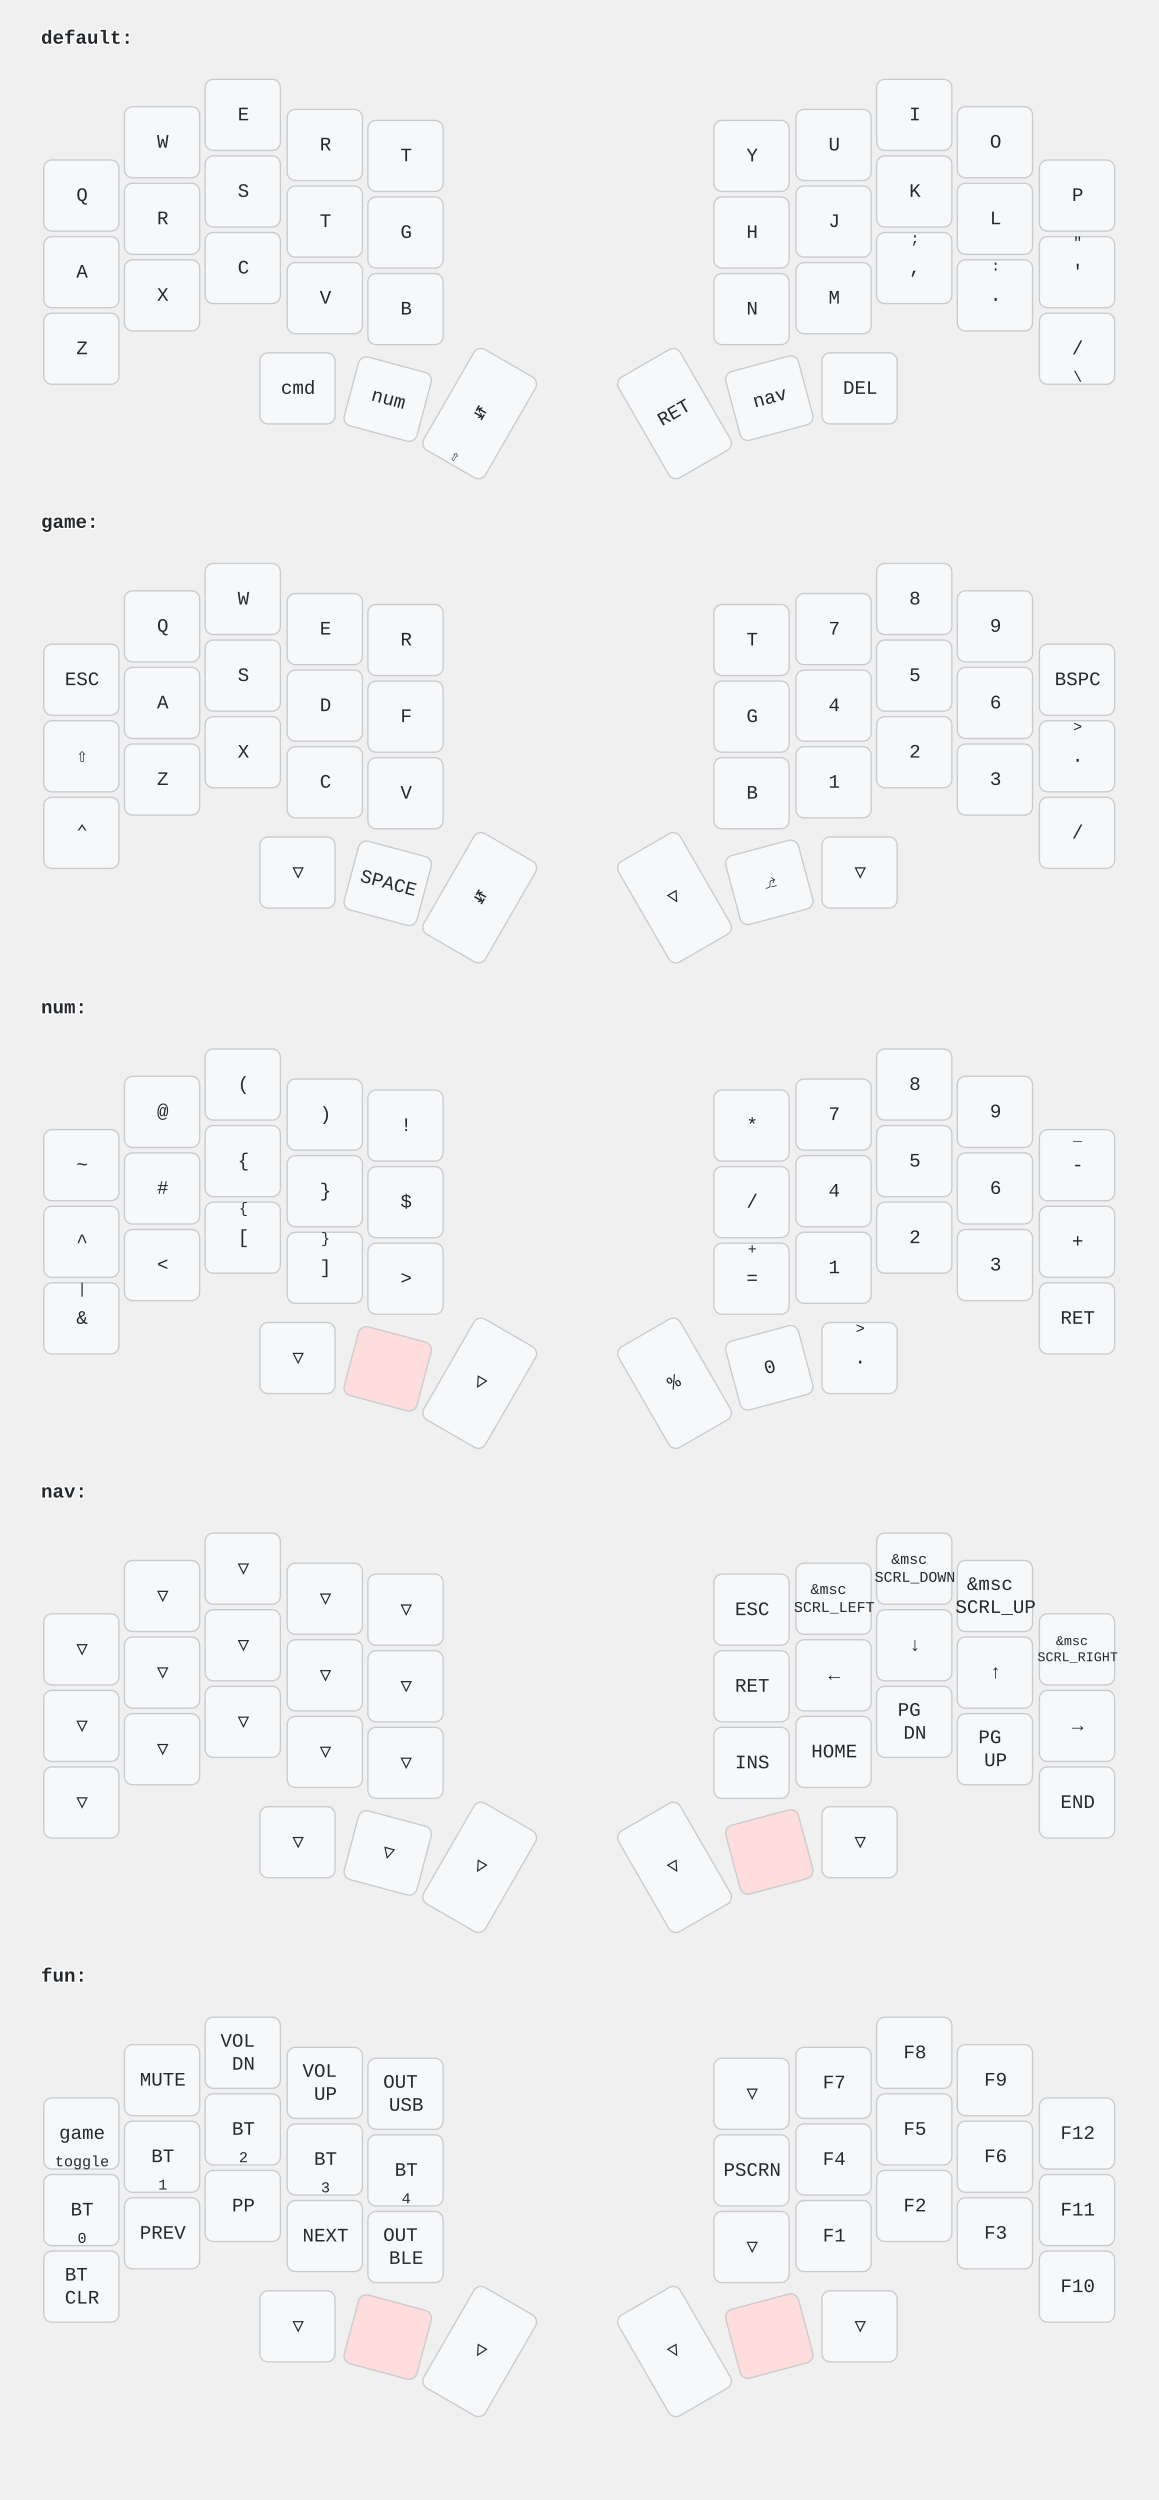
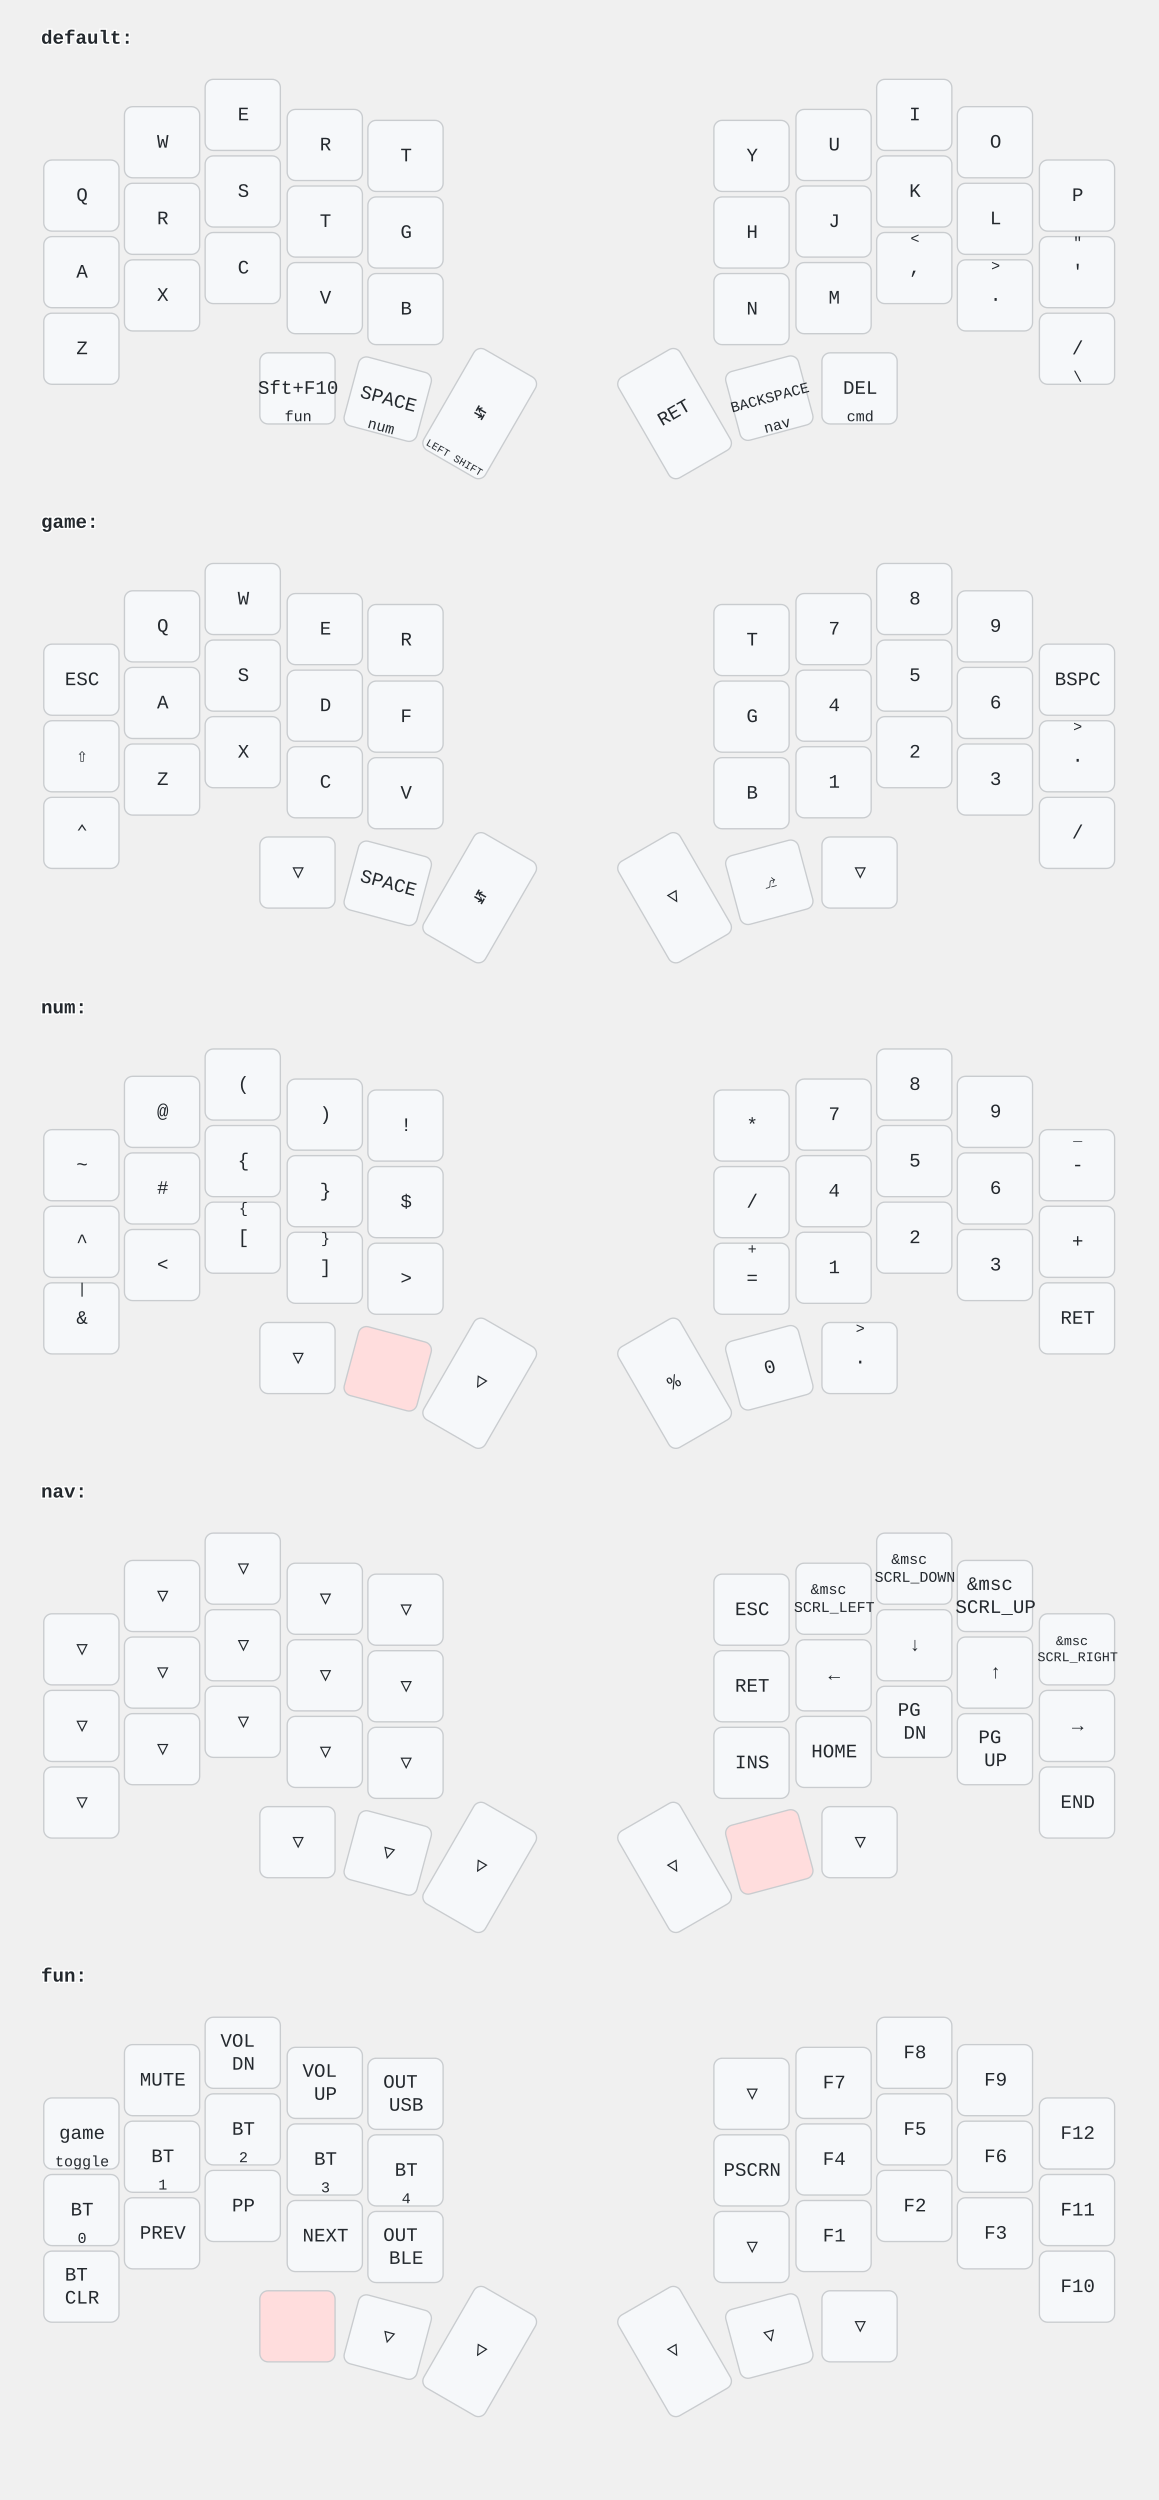
<svg xmlns="http://www.w3.org/2000/svg" width="847" height="1828" viewBox="0 0 847 1828" class="keymap">
  <style>/* font and background color specifications */
svg {
    font-family: SFMono-Regular,Consolas,Liberation Mono,Menlo,monospace;
    font-size: 14px;
    font-kerning: normal;
    text-rendering: optimizeLegibility;
    fill: #24292e;
}

/* default key styling */
rect {
    fill: #f6f8fa;
    stroke: #c9cccf;
    stroke-width: 1;
}

/* color accent for combo boxes */
rect.combo {
    fill: #cdf;
}

/* color accent for held keys */
rect.held, rect.combo.held {
    fill: #fdd;
}

/* color accent for ghost (optional) keys */
rect.ghost, rect.combo.ghost {
    fill: #ddd;
}

text {
    text-anchor: middle;
    dominant-baseline: middle;
}

/* styling for layer labels */
text.label {
    font-weight: bold;
    text-anchor: start;
    stroke: white;
    stroke-width: 2;
    paint-order: stroke;
}

/* styling for combo tap, and key hold/shifted label text */
text.combo, text.hold, text.shifted {
    font-size: 11px;
}

text.hold {
    text-anchor: middle;
    dominant-baseline: auto;
}

text.shifted {
    text-anchor: middle;
    dominant-baseline: hanging;
}

/* styling for hold/shifted label text in combo box */
text.combo.hold, text.combo.shifted {
    font-size: 8px;
}

/* styling for combo dendrons */
path {
    stroke-width: 1;
    stroke: gray;
    fill: none;
}
</style>
  <g transform="translate(30, 0)" class="layer-default">
    <text x="0" y="28" class="label" id="default">default:</text>
    <g transform="translate(0, 56)">
      <g transform="translate(30, 87)" class="key keypos-0">
        <rect rx="6" ry="6" x="-28" y="-26" width="55" height="52" class="key" />
        <text x="0" y="0" class="key tap">Q</text>
      </g>
      <g transform="translate(89, 48)" class="key keypos-1">
        <rect rx="6" ry="6" x="-28" y="-26" width="55" height="52" class="key" />
        <text x="0" y="0" class="key tap">W</text>
      </g>
      <g transform="translate(148, 28)" class="key keypos-2">
        <rect rx="6" ry="6" x="-28" y="-26" width="55" height="52" class="key" />
        <text x="0" y="0" class="key tap">E</text>
      </g>
      <g transform="translate(208, 50)" class="key keypos-3">
        <rect rx="6" ry="6" x="-28" y="-26" width="55" height="52" class="key" />
        <text x="0" y="0" class="key tap">R</text>
      </g>
      <g transform="translate(267, 58)" class="key keypos-4">
        <rect rx="6" ry="6" x="-28" y="-26" width="55" height="52" class="key" />
        <text x="0" y="0" class="key tap">T</text>
      </g>
      <g transform="translate(520, 58)" class="key keypos-5">
        <rect rx="6" ry="6" x="-28" y="-26" width="55" height="52" class="key" />
        <text x="0" y="0" class="key tap">Y</text>
      </g>
      <g transform="translate(580, 50)" class="key keypos-6">
        <rect rx="6" ry="6" x="-28" y="-26" width="55" height="52" class="key" />
        <text x="0" y="0" class="key tap">U</text>
      </g>
      <g transform="translate(639, 28)" class="key keypos-7">
        <rect rx="6" ry="6" x="-28" y="-26" width="55" height="52" class="key" />
        <text x="0" y="0" class="key tap">I</text>
      </g>
      <g transform="translate(698, 48)" class="key keypos-8">
        <rect rx="6" ry="6" x="-28" y="-26" width="55" height="52" class="key" />
        <text x="0" y="0" class="key tap">O</text>
      </g>
      <g transform="translate(758, 87)" class="key keypos-9">
        <rect rx="6" ry="6" x="-28" y="-26" width="55" height="52" class="key" />
        <text x="0" y="0" class="key tap">P</text>
      </g>
      <g transform="translate(30, 143)" class="key keypos-10">
        <rect rx="6" ry="6" x="-28" y="-26" width="55" height="52" class="key" />
        <text x="0" y="0" class="key tap">A</text>
      </g>
      <g transform="translate(89, 104)" class="key keypos-11">
        <rect rx="6" ry="6" x="-28" y="-26" width="55" height="52" class="key" />
        <text x="0" y="0" class="key tap">R</text>
      </g>
      <g transform="translate(148, 84)" class="key keypos-12">
        <rect rx="6" ry="6" x="-28" y="-26" width="55" height="52" class="key" />
        <text x="0" y="0" class="key tap">S</text>
      </g>
      <g transform="translate(208, 106)" class="key keypos-13">
        <rect rx="6" ry="6" x="-28" y="-26" width="55" height="52" class="key" />
        <text x="0" y="0" class="key tap">T</text>
      </g>
      <g transform="translate(267, 114)" class="key keypos-14">
        <rect rx="6" ry="6" x="-28" y="-26" width="55" height="52" class="key" />
        <text x="0" y="0" class="key tap">G</text>
      </g>
      <g transform="translate(520, 114)" class="key keypos-15">
        <rect rx="6" ry="6" x="-28" y="-26" width="55" height="52" class="key" />
        <text x="0" y="0" class="key tap">H</text>
      </g>
      <g transform="translate(580, 106)" class="key keypos-16">
        <rect rx="6" ry="6" x="-28" y="-26" width="55" height="52" class="key" />
        <text x="0" y="0" class="key tap">J</text>
      </g>
      <g transform="translate(639, 84)" class="key keypos-17">
        <rect rx="6" ry="6" x="-28" y="-26" width="55" height="52" class="key" />
        <text x="0" y="0" class="key tap">K</text>
      </g>
      <g transform="translate(698, 104)" class="key keypos-18">
        <rect rx="6" ry="6" x="-28" y="-26" width="55" height="52" class="key" />
        <text x="0" y="0" class="key tap">L</text>
      </g>
      <g transform="translate(758, 143)" class="key keypos-19">
        <rect rx="6" ry="6" x="-28" y="-26" width="55" height="52" class="key" />
        <text x="0" y="0" class="key tap">'</text>
        <text x="0" y="-24" class="key shifted">"</text>
      </g>
      <g transform="translate(30, 199)" class="key keypos-20">
        <rect rx="6" ry="6" x="-28" y="-26" width="55" height="52" class="key" />
        <text x="0" y="0" class="key tap">Z</text>
      </g>
      <g transform="translate(89, 160)" class="key keypos-21">
        <rect rx="6" ry="6" x="-28" y="-26" width="55" height="52" class="key" />
        <text x="0" y="0" class="key tap">X</text>
      </g>
      <g transform="translate(148, 140)" class="key keypos-22">
        <rect rx="6" ry="6" x="-28" y="-26" width="55" height="52" class="key" />
        <text x="0" y="0" class="key tap">C</text>
      </g>
      <g transform="translate(208, 162)" class="key keypos-23">
        <rect rx="6" ry="6" x="-28" y="-26" width="55" height="52" class="key" />
        <text x="0" y="0" class="key tap">V</text>
      </g>
      <g transform="translate(267, 170)" class="key keypos-24">
        <rect rx="6" ry="6" x="-28" y="-26" width="55" height="52" class="key" />
        <text x="0" y="0" class="key tap">B</text>
      </g>
      <g transform="translate(520, 170)" class="key keypos-25">
        <rect rx="6" ry="6" x="-28" y="-26" width="55" height="52" class="key" />
        <text x="0" y="0" class="key tap">N</text>
      </g>
      <g transform="translate(580, 162)" class="key keypos-26">
        <rect rx="6" ry="6" x="-28" y="-26" width="55" height="52" class="key" />
        <text x="0" y="0" class="key tap">M</text>
      </g>
      <g transform="translate(639, 140)" class="key keypos-27">
        <rect rx="6" ry="6" x="-28" y="-26" width="55" height="52" class="key" />
        <text x="0" y="0" class="key tap">,</text>
-         <text x="0" y="-24" class="key shifted">;</text>
+         <text x="0" y="-24" class="key shifted">&lt;</text>
      </g>
      <g transform="translate(698, 160)" class="key keypos-28">
        <rect rx="6" ry="6" x="-28" y="-26" width="55" height="52" class="key" />
        <text x="0" y="0" class="key tap">.</text>
-         <text x="0" y="-24" class="key shifted">:</text>
+         <text x="0" y="-24" class="key shifted">&gt;</text>
      </g>
      <g transform="translate(758, 199)" class="key keypos-29">
        <rect rx="6" ry="6" x="-28" y="-26" width="55" height="52" class="key" />
        <text x="0" y="0" class="key tap">/</text>
        <text x="0" y="24" class="key hold">\</text>
      </g>
      <g transform="translate(188, 228)" class="key keypos-30">
        <rect rx="6" ry="6" x="-28" y="-26" width="55" height="52" class="key" />
-         <text x="0" y="0" class="key tap">cmd</text>
+         <text x="0" y="0" class="key tap">Sft+F10</text>
+         <a href="#fun">
+           <text x="0" y="24" class="key hold layer-activator">fun</text>
+         </a>
      </g>
      <g transform="translate(254, 236) rotate(15.0)" class="key keypos-31">
        <rect rx="6" ry="6" x="-28" y="-26" width="55" height="52" class="key" />
+         <text x="0" y="0" class="key tap">SPACE</text>
        <a href="#num">
-           <text x="0" y="0" class="key tap layer-activator">num</text>
+           <text x="0" y="24" class="key hold layer-activator">num</text>
        </a>
      </g>
      <g transform="translate(321, 246) rotate(30.0)" class="key keypos-32">
        <rect rx="6" ry="6" x="-26" y="-42" width="52" height="85" class="key" />
        <text x="0" y="0" class="key tap">↹</text>
-         <text x="0" y="40" class="key hold">⇧</text>
+         <text x="0" y="40" class="key hold">
+           <tspan style="font-size: 70%">LEFT SHIFT</tspan>
+         </text>
      </g>
      <g transform="translate(463, 246) rotate(-30.0)" class="key keypos-33">
        <rect rx="6" ry="6" x="-26" y="-42" width="52" height="85" class="key" />
        <text x="0" y="0" class="key tap">RET</text>
      </g>
      <g transform="translate(533, 235) rotate(-15.0)" class="key keypos-34">
        <rect rx="6" ry="6" x="-28" y="-26" width="55" height="52" class="key" />
+         <text x="0" y="0" class="key tap">
+           <tspan style="font-size: 78%">BACKSPACE</tspan>
+         </text>
        <a href="#nav">
-           <text x="0" y="0" class="key tap layer-activator">nav</text>
+           <text x="0" y="24" class="key hold layer-activator">nav</text>
        </a>
      </g>
      <g transform="translate(599, 228)" class="key keypos-35">
        <rect rx="6" ry="6" x="-28" y="-26" width="55" height="52" class="key" />
        <text x="0" y="0" class="key tap">DEL</text>
+         <text x="0" y="24" class="key hold">cmd</text>
      </g>
    </g>
  </g>
  <g transform="translate(30, 354)" class="layer-game">
    <text x="0" y="28" class="label" id="game">game:</text>
    <g transform="translate(0, 56)">
      <g transform="translate(30, 87)" class="key keypos-0">
        <rect rx="6" ry="6" x="-28" y="-26" width="55" height="52" class="key" />
        <text x="0" y="0" class="key tap">ESC</text>
      </g>
      <g transform="translate(89, 48)" class="key keypos-1">
        <rect rx="6" ry="6" x="-28" y="-26" width="55" height="52" class="key" />
        <text x="0" y="0" class="key tap">Q</text>
      </g>
      <g transform="translate(148, 28)" class="key keypos-2">
        <rect rx="6" ry="6" x="-28" y="-26" width="55" height="52" class="key" />
        <text x="0" y="0" class="key tap">W</text>
      </g>
      <g transform="translate(208, 50)" class="key keypos-3">
        <rect rx="6" ry="6" x="-28" y="-26" width="55" height="52" class="key" />
        <text x="0" y="0" class="key tap">E</text>
      </g>
      <g transform="translate(267, 58)" class="key keypos-4">
        <rect rx="6" ry="6" x="-28" y="-26" width="55" height="52" class="key" />
        <text x="0" y="0" class="key tap">R</text>
      </g>
      <g transform="translate(520, 58)" class="key keypos-5">
        <rect rx="6" ry="6" x="-28" y="-26" width="55" height="52" class="key" />
        <text x="0" y="0" class="key tap">T</text>
      </g>
      <g transform="translate(580, 50)" class="key keypos-6">
        <rect rx="6" ry="6" x="-28" y="-26" width="55" height="52" class="key" />
        <text x="0" y="0" class="key tap">7</text>
      </g>
      <g transform="translate(639, 28)" class="key keypos-7">
        <rect rx="6" ry="6" x="-28" y="-26" width="55" height="52" class="key" />
        <text x="0" y="0" class="key tap">8</text>
      </g>
      <g transform="translate(698, 48)" class="key keypos-8">
        <rect rx="6" ry="6" x="-28" y="-26" width="55" height="52" class="key" />
        <text x="0" y="0" class="key tap">9</text>
      </g>
      <g transform="translate(758, 87)" class="key keypos-9">
        <rect rx="6" ry="6" x="-28" y="-26" width="55" height="52" class="key" />
        <text x="0" y="0" class="key tap">BSPC</text>
      </g>
      <g transform="translate(30, 143)" class="key keypos-10">
        <rect rx="6" ry="6" x="-28" y="-26" width="55" height="52" class="key" />
        <text x="0" y="0" class="key tap">⇧</text>
      </g>
      <g transform="translate(89, 104)" class="key keypos-11">
        <rect rx="6" ry="6" x="-28" y="-26" width="55" height="52" class="key" />
        <text x="0" y="0" class="key tap">A</text>
      </g>
      <g transform="translate(148, 84)" class="key keypos-12">
        <rect rx="6" ry="6" x="-28" y="-26" width="55" height="52" class="key" />
        <text x="0" y="0" class="key tap">S</text>
      </g>
      <g transform="translate(208, 106)" class="key keypos-13">
        <rect rx="6" ry="6" x="-28" y="-26" width="55" height="52" class="key" />
        <text x="0" y="0" class="key tap">D</text>
      </g>
      <g transform="translate(267, 114)" class="key keypos-14">
        <rect rx="6" ry="6" x="-28" y="-26" width="55" height="52" class="key" />
        <text x="0" y="0" class="key tap">F</text>
      </g>
      <g transform="translate(520, 114)" class="key keypos-15">
        <rect rx="6" ry="6" x="-28" y="-26" width="55" height="52" class="key" />
        <text x="0" y="0" class="key tap">G</text>
      </g>
      <g transform="translate(580, 106)" class="key keypos-16">
        <rect rx="6" ry="6" x="-28" y="-26" width="55" height="52" class="key" />
        <text x="0" y="0" class="key tap">4</text>
      </g>
      <g transform="translate(639, 84)" class="key keypos-17">
        <rect rx="6" ry="6" x="-28" y="-26" width="55" height="52" class="key" />
        <text x="0" y="0" class="key tap">5</text>
      </g>
      <g transform="translate(698, 104)" class="key keypos-18">
        <rect rx="6" ry="6" x="-28" y="-26" width="55" height="52" class="key" />
        <text x="0" y="0" class="key tap">6</text>
      </g>
      <g transform="translate(758, 143)" class="key keypos-19">
        <rect rx="6" ry="6" x="-28" y="-26" width="55" height="52" class="key" />
        <text x="0" y="0" class="key tap">.</text>
        <text x="0" y="-24" class="key shifted">&gt;</text>
      </g>
      <g transform="translate(30, 199)" class="key keypos-20">
        <rect rx="6" ry="6" x="-28" y="-26" width="55" height="52" class="key" />
        <text x="0" y="0" class="key tap">⌃</text>
      </g>
      <g transform="translate(89, 160)" class="key keypos-21">
        <rect rx="6" ry="6" x="-28" y="-26" width="55" height="52" class="key" />
        <text x="0" y="0" class="key tap">Z</text>
      </g>
      <g transform="translate(148, 140)" class="key keypos-22">
        <rect rx="6" ry="6" x="-28" y="-26" width="55" height="52" class="key" />
        <text x="0" y="0" class="key tap">X</text>
      </g>
      <g transform="translate(208, 162)" class="key keypos-23">
        <rect rx="6" ry="6" x="-28" y="-26" width="55" height="52" class="key" />
        <text x="0" y="0" class="key tap">C</text>
      </g>
      <g transform="translate(267, 170)" class="key keypos-24">
        <rect rx="6" ry="6" x="-28" y="-26" width="55" height="52" class="key" />
        <text x="0" y="0" class="key tap">V</text>
      </g>
      <g transform="translate(520, 170)" class="key keypos-25">
        <rect rx="6" ry="6" x="-28" y="-26" width="55" height="52" class="key" />
        <text x="0" y="0" class="key tap">B</text>
      </g>
      <g transform="translate(580, 162)" class="key keypos-26">
        <rect rx="6" ry="6" x="-28" y="-26" width="55" height="52" class="key" />
        <text x="0" y="0" class="key tap">1</text>
      </g>
      <g transform="translate(639, 140)" class="key keypos-27">
        <rect rx="6" ry="6" x="-28" y="-26" width="55" height="52" class="key" />
        <text x="0" y="0" class="key tap">2</text>
      </g>
      <g transform="translate(698, 160)" class="key keypos-28">
        <rect rx="6" ry="6" x="-28" y="-26" width="55" height="52" class="key" />
        <text x="0" y="0" class="key tap">3</text>
      </g>
      <g transform="translate(758, 199)" class="key keypos-29">
        <rect rx="6" ry="6" x="-28" y="-26" width="55" height="52" class="key" />
        <text x="0" y="0" class="key tap">/</text>
      </g>
      <g transform="translate(188, 228)" class="key trans keypos-30">
        <rect rx="6" ry="6" x="-28" y="-26" width="55" height="52" class="key trans" />
        <text x="0" y="0" class="key trans tap">▽</text>
      </g>
      <g transform="translate(254, 236) rotate(15.0)" class="key keypos-31">
        <rect rx="6" ry="6" x="-28" y="-26" width="55" height="52" class="key" />
        <text x="0" y="0" class="key tap">SPACE</text>
      </g>
      <g transform="translate(321, 246) rotate(30.0)" class="key keypos-32">
        <rect rx="6" ry="6" x="-26" y="-42" width="52" height="85" class="key" />
        <text x="0" y="0" class="key tap">↹</text>
      </g>
      <g transform="translate(463, 246) rotate(-30.0)" class="key trans keypos-33">
        <rect rx="6" ry="6" x="-26" y="-42" width="52" height="85" class="key trans" />
        <text x="0" y="0" class="key trans tap">▽</text>
      </g>
      <g transform="translate(533, 235) rotate(-15.0)" class="key keypos-34">
        <rect rx="6" ry="6" x="-28" y="-26" width="55" height="52" class="key" />
        <text x="0" y="0" class="key tap">⎇</text>
      </g>
      <g transform="translate(599, 228)" class="key trans keypos-35">
        <rect rx="6" ry="6" x="-28" y="-26" width="55" height="52" class="key trans" />
        <text x="0" y="0" class="key trans tap">▽</text>
      </g>
    </g>
  </g>
  <g transform="translate(30, 709)" class="layer-num">
    <text x="0" y="28" class="label" id="num">num:</text>
    <g transform="translate(0, 56)">
      <g transform="translate(30, 87)" class="key keypos-0">
        <rect rx="6" ry="6" x="-28" y="-26" width="55" height="52" class="key" />
        <text x="0" y="0" class="key tap">~</text>
      </g>
      <g transform="translate(89, 48)" class="key keypos-1">
        <rect rx="6" ry="6" x="-28" y="-26" width="55" height="52" class="key" />
        <text x="0" y="0" class="key tap">@</text>
      </g>
      <g transform="translate(148, 28)" class="key keypos-2">
        <rect rx="6" ry="6" x="-28" y="-26" width="55" height="52" class="key" />
        <text x="0" y="0" class="key tap">(</text>
      </g>
      <g transform="translate(208, 50)" class="key keypos-3">
        <rect rx="6" ry="6" x="-28" y="-26" width="55" height="52" class="key" />
        <text x="0" y="0" class="key tap">)</text>
      </g>
      <g transform="translate(267, 58)" class="key keypos-4">
        <rect rx="6" ry="6" x="-28" y="-26" width="55" height="52" class="key" />
        <text x="0" y="0" class="key tap">!</text>
      </g>
      <g transform="translate(520, 58)" class="key keypos-5">
        <rect rx="6" ry="6" x="-28" y="-26" width="55" height="52" class="key" />
        <text x="0" y="0" class="key tap">*</text>
      </g>
      <g transform="translate(580, 50)" class="key keypos-6">
        <rect rx="6" ry="6" x="-28" y="-26" width="55" height="52" class="key" />
        <text x="0" y="0" class="key tap">7</text>
      </g>
      <g transform="translate(639, 28)" class="key keypos-7">
        <rect rx="6" ry="6" x="-28" y="-26" width="55" height="52" class="key" />
        <text x="0" y="0" class="key tap">8</text>
      </g>
      <g transform="translate(698, 48)" class="key keypos-8">
        <rect rx="6" ry="6" x="-28" y="-26" width="55" height="52" class="key" />
        <text x="0" y="0" class="key tap">9</text>
      </g>
      <g transform="translate(758, 87)" class="key keypos-9">
        <rect rx="6" ry="6" x="-28" y="-26" width="55" height="52" class="key" />
        <text x="0" y="0" class="key tap">-</text>
        <text x="0" y="-24" class="key shifted">_</text>
      </g>
      <g transform="translate(30, 143)" class="key keypos-10">
        <rect rx="6" ry="6" x="-28" y="-26" width="55" height="52" class="key" />
        <text x="0" y="0" class="key tap">^</text>
      </g>
      <g transform="translate(89, 104)" class="key keypos-11">
        <rect rx="6" ry="6" x="-28" y="-26" width="55" height="52" class="key" />
        <text x="0" y="0" class="key tap">#</text>
      </g>
      <g transform="translate(148, 84)" class="key keypos-12">
        <rect rx="6" ry="6" x="-28" y="-26" width="55" height="52" class="key" />
        <text x="0" y="0" class="key tap">{</text>
      </g>
      <g transform="translate(208, 106)" class="key keypos-13">
        <rect rx="6" ry="6" x="-28" y="-26" width="55" height="52" class="key" />
        <text x="0" y="0" class="key tap">}</text>
      </g>
      <g transform="translate(267, 114)" class="key keypos-14">
        <rect rx="6" ry="6" x="-28" y="-26" width="55" height="52" class="key" />
        <text x="0" y="0" class="key tap">$</text>
      </g>
      <g transform="translate(520, 114)" class="key keypos-15">
        <rect rx="6" ry="6" x="-28" y="-26" width="55" height="52" class="key" />
        <text x="0" y="0" class="key tap">/</text>
      </g>
      <g transform="translate(580, 106)" class="key keypos-16">
        <rect rx="6" ry="6" x="-28" y="-26" width="55" height="52" class="key" />
        <text x="0" y="0" class="key tap">4</text>
      </g>
      <g transform="translate(639, 84)" class="key keypos-17">
        <rect rx="6" ry="6" x="-28" y="-26" width="55" height="52" class="key" />
        <text x="0" y="0" class="key tap">5</text>
      </g>
      <g transform="translate(698, 104)" class="key keypos-18">
        <rect rx="6" ry="6" x="-28" y="-26" width="55" height="52" class="key" />
        <text x="0" y="0" class="key tap">6</text>
      </g>
      <g transform="translate(758, 143)" class="key keypos-19">
        <rect rx="6" ry="6" x="-28" y="-26" width="55" height="52" class="key" />
        <text x="0" y="0" class="key tap">+</text>
      </g>
      <g transform="translate(30, 199)" class="key keypos-20">
        <rect rx="6" ry="6" x="-28" y="-26" width="55" height="52" class="key" />
        <text x="0" y="0" class="key tap">&amp;</text>
        <text x="0" y="-24" class="key shifted">|</text>
      </g>
      <g transform="translate(89, 160)" class="key keypos-21">
        <rect rx="6" ry="6" x="-28" y="-26" width="55" height="52" class="key" />
        <text x="0" y="0" class="key tap">&lt;</text>
      </g>
      <g transform="translate(148, 140)" class="key keypos-22">
        <rect rx="6" ry="6" x="-28" y="-26" width="55" height="52" class="key" />
        <text x="0" y="0" class="key tap">[</text>
        <text x="0" y="-24" class="key shifted">{</text>
      </g>
      <g transform="translate(208, 162)" class="key keypos-23">
        <rect rx="6" ry="6" x="-28" y="-26" width="55" height="52" class="key" />
        <text x="0" y="0" class="key tap">]</text>
        <text x="0" y="-24" class="key shifted">}</text>
      </g>
      <g transform="translate(267, 170)" class="key keypos-24">
        <rect rx="6" ry="6" x="-28" y="-26" width="55" height="52" class="key" />
        <text x="0" y="0" class="key tap">&gt;</text>
      </g>
      <g transform="translate(520, 170)" class="key keypos-25">
        <rect rx="6" ry="6" x="-28" y="-26" width="55" height="52" class="key" />
        <text x="0" y="0" class="key tap">=</text>
        <text x="0" y="-24" class="key shifted">+</text>
      </g>
      <g transform="translate(580, 162)" class="key keypos-26">
        <rect rx="6" ry="6" x="-28" y="-26" width="55" height="52" class="key" />
        <text x="0" y="0" class="key tap">1</text>
      </g>
      <g transform="translate(639, 140)" class="key keypos-27">
        <rect rx="6" ry="6" x="-28" y="-26" width="55" height="52" class="key" />
        <text x="0" y="0" class="key tap">2</text>
      </g>
      <g transform="translate(698, 160)" class="key keypos-28">
        <rect rx="6" ry="6" x="-28" y="-26" width="55" height="52" class="key" />
        <text x="0" y="0" class="key tap">3</text>
      </g>
      <g transform="translate(758, 199)" class="key keypos-29">
        <rect rx="6" ry="6" x="-28" y="-26" width="55" height="52" class="key" />
        <text x="0" y="0" class="key tap">RET</text>
      </g>
      <g transform="translate(188, 228)" class="key trans keypos-30">
        <rect rx="6" ry="6" x="-28" y="-26" width="55" height="52" class="key trans" />
        <text x="0" y="0" class="key trans tap">▽</text>
      </g>
      <g transform="translate(254, 236) rotate(15.0)" class="key held keypos-31">
        <rect rx="6" ry="6" x="-28" y="-26" width="55" height="52" class="key held" />
      </g>
      <g transform="translate(321, 246) rotate(30.0)" class="key trans keypos-32">
        <rect rx="6" ry="6" x="-26" y="-42" width="52" height="85" class="key trans" />
        <text x="0" y="0" class="key trans tap">▽</text>
      </g>
      <g transform="translate(463, 246) rotate(-30.0)" class="key keypos-33">
        <rect rx="6" ry="6" x="-26" y="-42" width="52" height="85" class="key" />
        <text x="0" y="0" class="key tap">%</text>
      </g>
      <g transform="translate(533, 235) rotate(-15.0)" class="key keypos-34">
        <rect rx="6" ry="6" x="-28" y="-26" width="55" height="52" class="key" />
        <text x="0" y="0" class="key tap">0</text>
      </g>
      <g transform="translate(599, 228)" class="key keypos-35">
        <rect rx="6" ry="6" x="-28" y="-26" width="55" height="52" class="key" />
        <text x="0" y="0" class="key tap">.</text>
        <text x="0" y="-24" class="key shifted">&gt;</text>
      </g>
    </g>
  </g>
  <g transform="translate(30, 1063)" class="layer-nav">
    <text x="0" y="28" class="label" id="nav">nav:</text>
    <g transform="translate(0, 56)">
      <g transform="translate(30, 87)" class="key trans keypos-0">
        <rect rx="6" ry="6" x="-28" y="-26" width="55" height="52" class="key trans" />
        <text x="0" y="0" class="key trans tap">▽</text>
      </g>
      <g transform="translate(89, 48)" class="key trans keypos-1">
        <rect rx="6" ry="6" x="-28" y="-26" width="55" height="52" class="key trans" />
        <text x="0" y="0" class="key trans tap">▽</text>
      </g>
      <g transform="translate(148, 28)" class="key trans keypos-2">
        <rect rx="6" ry="6" x="-28" y="-26" width="55" height="52" class="key trans" />
        <text x="0" y="0" class="key trans tap">▽</text>
      </g>
      <g transform="translate(208, 50)" class="key trans keypos-3">
        <rect rx="6" ry="6" x="-28" y="-26" width="55" height="52" class="key trans" />
        <text x="0" y="0" class="key trans tap">▽</text>
      </g>
      <g transform="translate(267, 58)" class="key trans keypos-4">
        <rect rx="6" ry="6" x="-28" y="-26" width="55" height="52" class="key trans" />
        <text x="0" y="0" class="key trans tap">▽</text>
      </g>
      <g transform="translate(520, 58)" class="key keypos-5">
        <rect rx="6" ry="6" x="-28" y="-26" width="55" height="52" class="key" />
        <text x="0" y="0" class="key tap">ESC</text>
      </g>
      <g transform="translate(580, 50)" class="key keypos-6">
        <rect rx="6" ry="6" x="-28" y="-26" width="55" height="52" class="key" />
        <text x="0" y="0" class="key tap">
          <tspan x="0" dy="-0.6em" style="font-size: 78%">&amp;msc</tspan>
          <tspan x="0" dy="1.2em" style="font-size: 78%">SCRL_LEFT</tspan>
        </text>
      </g>
      <g transform="translate(639, 28)" class="key keypos-7">
        <rect rx="6" ry="6" x="-28" y="-26" width="55" height="52" class="key" />
        <text x="0" y="0" class="key tap">
          <tspan x="0" dy="-0.6em" style="font-size: 78%">&amp;msc</tspan>
          <tspan x="0" dy="1.2em" style="font-size: 78%">SCRL_DOWN</tspan>
        </text>
      </g>
      <g transform="translate(698, 48)" class="key keypos-8">
        <rect rx="6" ry="6" x="-28" y="-26" width="55" height="52" class="key" />
        <text x="0" y="0" class="key tap">
          <tspan x="0" dy="-0.6em">&amp;msc</tspan>
          <tspan x="0" dy="1.2em">SCRL_UP</tspan>
        </text>
      </g>
      <g transform="translate(758, 87)" class="key keypos-9">
        <rect rx="6" ry="6" x="-28" y="-26" width="55" height="52" class="key" />
        <text x="0" y="0" class="key tap">
          <tspan x="0" dy="-0.6em" style="font-size: 70%">&amp;msc</tspan>
          <tspan x="0" dy="1.2em" style="font-size: 70%">SCRL_RIGHT</tspan>
        </text>
      </g>
      <g transform="translate(30, 143)" class="key trans keypos-10">
        <rect rx="6" ry="6" x="-28" y="-26" width="55" height="52" class="key trans" />
        <text x="0" y="0" class="key trans tap">▽</text>
      </g>
      <g transform="translate(89, 104)" class="key trans keypos-11">
        <rect rx="6" ry="6" x="-28" y="-26" width="55" height="52" class="key trans" />
        <text x="0" y="0" class="key trans tap">▽</text>
      </g>
      <g transform="translate(148, 84)" class="key trans keypos-12">
        <rect rx="6" ry="6" x="-28" y="-26" width="55" height="52" class="key trans" />
        <text x="0" y="0" class="key trans tap">▽</text>
      </g>
      <g transform="translate(208, 106)" class="key trans keypos-13">
        <rect rx="6" ry="6" x="-28" y="-26" width="55" height="52" class="key trans" />
        <text x="0" y="0" class="key trans tap">▽</text>
      </g>
      <g transform="translate(267, 114)" class="key trans keypos-14">
        <rect rx="6" ry="6" x="-28" y="-26" width="55" height="52" class="key trans" />
        <text x="0" y="0" class="key trans tap">▽</text>
      </g>
      <g transform="translate(520, 114)" class="key keypos-15">
        <rect rx="6" ry="6" x="-28" y="-26" width="55" height="52" class="key" />
        <text x="0" y="0" class="key tap">RET</text>
      </g>
      <g transform="translate(580, 106)" class="key keypos-16">
        <rect rx="6" ry="6" x="-28" y="-26" width="55" height="52" class="key" />
        <text x="0" y="0" class="key tap">←</text>
      </g>
      <g transform="translate(639, 84)" class="key keypos-17">
        <rect rx="6" ry="6" x="-28" y="-26" width="55" height="52" class="key" />
        <text x="0" y="0" class="key tap">↓</text>
      </g>
      <g transform="translate(698, 104)" class="key keypos-18">
        <rect rx="6" ry="6" x="-28" y="-26" width="55" height="52" class="key" />
        <text x="0" y="0" class="key tap">↑</text>
      </g>
      <g transform="translate(758, 143)" class="key keypos-19">
        <rect rx="6" ry="6" x="-28" y="-26" width="55" height="52" class="key" />
        <text x="0" y="0" class="key tap">→</text>
      </g>
      <g transform="translate(30, 199)" class="key trans keypos-20">
        <rect rx="6" ry="6" x="-28" y="-26" width="55" height="52" class="key trans" />
        <text x="0" y="0" class="key trans tap">▽</text>
      </g>
      <g transform="translate(89, 160)" class="key trans keypos-21">
        <rect rx="6" ry="6" x="-28" y="-26" width="55" height="52" class="key trans" />
        <text x="0" y="0" class="key trans tap">▽</text>
      </g>
      <g transform="translate(148, 140)" class="key trans keypos-22">
        <rect rx="6" ry="6" x="-28" y="-26" width="55" height="52" class="key trans" />
        <text x="0" y="0" class="key trans tap">▽</text>
      </g>
      <g transform="translate(208, 162)" class="key trans keypos-23">
        <rect rx="6" ry="6" x="-28" y="-26" width="55" height="52" class="key trans" />
        <text x="0" y="0" class="key trans tap">▽</text>
      </g>
      <g transform="translate(267, 170)" class="key trans keypos-24">
        <rect rx="6" ry="6" x="-28" y="-26" width="55" height="52" class="key trans" />
        <text x="0" y="0" class="key trans tap">▽</text>
      </g>
      <g transform="translate(520, 170)" class="key keypos-25">
        <rect rx="6" ry="6" x="-28" y="-26" width="55" height="52" class="key" />
        <text x="0" y="0" class="key tap">INS</text>
      </g>
      <g transform="translate(580, 162)" class="key keypos-26">
        <rect rx="6" ry="6" x="-28" y="-26" width="55" height="52" class="key" />
        <text x="0" y="0" class="key tap">HOME</text>
      </g>
      <g transform="translate(639, 140)" class="key keypos-27">
        <rect rx="6" ry="6" x="-28" y="-26" width="55" height="52" class="key" />
        <text x="0" y="0" class="key tap">
          <tspan x="0" dy="-0.6em">PG</tspan>
          <tspan x="0" dy="1.2em">DN</tspan>
        </text>
      </g>
      <g transform="translate(698, 160)" class="key keypos-28">
        <rect rx="6" ry="6" x="-28" y="-26" width="55" height="52" class="key" />
        <text x="0" y="0" class="key tap">
          <tspan x="0" dy="-0.6em">PG</tspan>
          <tspan x="0" dy="1.2em">UP</tspan>
        </text>
      </g>
      <g transform="translate(758, 199)" class="key keypos-29">
        <rect rx="6" ry="6" x="-28" y="-26" width="55" height="52" class="key" />
        <text x="0" y="0" class="key tap">END</text>
      </g>
      <g transform="translate(188, 228)" class="key trans keypos-30">
        <rect rx="6" ry="6" x="-28" y="-26" width="55" height="52" class="key trans" />
        <text x="0" y="0" class="key trans tap">▽</text>
      </g>
      <g transform="translate(254, 236) rotate(15.0)" class="key trans keypos-31">
        <rect rx="6" ry="6" x="-28" y="-26" width="55" height="52" class="key trans" />
        <text x="0" y="0" class="key trans tap">▽</text>
      </g>
      <g transform="translate(321, 246) rotate(30.0)" class="key trans keypos-32">
        <rect rx="6" ry="6" x="-26" y="-42" width="52" height="85" class="key trans" />
        <text x="0" y="0" class="key trans tap">▽</text>
      </g>
      <g transform="translate(463, 246) rotate(-30.0)" class="key trans keypos-33">
        <rect rx="6" ry="6" x="-26" y="-42" width="52" height="85" class="key trans" />
        <text x="0" y="0" class="key trans tap">▽</text>
      </g>
      <g transform="translate(533, 235) rotate(-15.0)" class="key held keypos-34">
        <rect rx="6" ry="6" x="-28" y="-26" width="55" height="52" class="key held" />
      </g>
      <g transform="translate(599, 228)" class="key trans keypos-35">
        <rect rx="6" ry="6" x="-28" y="-26" width="55" height="52" class="key trans" />
        <text x="0" y="0" class="key trans tap">▽</text>
      </g>
    </g>
  </g>
  <g transform="translate(30, 1417)" class="layer-fun">
    <text x="0" y="28" class="label" id="fun">fun:</text>
    <g transform="translate(0, 56)">
      <g transform="translate(30, 87)" class="key keypos-0">
        <rect rx="6" ry="6" x="-28" y="-26" width="55" height="52" class="key" />
        <a href="#game">
          <text x="0" y="0" class="key tap layer-activator">game</text>
        </a>
        <text x="0" y="24" class="key hold">toggle</text>
      </g>
      <g transform="translate(89, 48)" class="key keypos-1">
        <rect rx="6" ry="6" x="-28" y="-26" width="55" height="52" class="key" />
        <text x="0" y="0" class="key tap">MUTE</text>
      </g>
      <g transform="translate(148, 28)" class="key keypos-2">
        <rect rx="6" ry="6" x="-28" y="-26" width="55" height="52" class="key" />
        <text x="0" y="0" class="key tap">
          <tspan x="0" dy="-0.6em">VOL</tspan>
          <tspan x="0" dy="1.2em">DN</tspan>
        </text>
      </g>
      <g transform="translate(208, 50)" class="key keypos-3">
        <rect rx="6" ry="6" x="-28" y="-26" width="55" height="52" class="key" />
        <text x="0" y="0" class="key tap">
          <tspan x="0" dy="-0.6em">VOL</tspan>
          <tspan x="0" dy="1.2em">UP</tspan>
        </text>
      </g>
      <g transform="translate(267, 58)" class="key keypos-4">
        <rect rx="6" ry="6" x="-28" y="-26" width="55" height="52" class="key" />
        <text x="0" y="0" class="key tap">
          <tspan x="0" dy="-0.6em">OUT</tspan>
          <tspan x="0" dy="1.2em">USB</tspan>
        </text>
      </g>
      <g transform="translate(520, 58)" class="key trans keypos-5">
        <rect rx="6" ry="6" x="-28" y="-26" width="55" height="52" class="key trans" />
        <text x="0" y="0" class="key trans tap">▽</text>
      </g>
      <g transform="translate(580, 50)" class="key keypos-6">
        <rect rx="6" ry="6" x="-28" y="-26" width="55" height="52" class="key" />
        <text x="0" y="0" class="key tap">F7</text>
      </g>
      <g transform="translate(639, 28)" class="key keypos-7">
        <rect rx="6" ry="6" x="-28" y="-26" width="55" height="52" class="key" />
        <text x="0" y="0" class="key tap">F8</text>
      </g>
      <g transform="translate(698, 48)" class="key keypos-8">
        <rect rx="6" ry="6" x="-28" y="-26" width="55" height="52" class="key" />
        <text x="0" y="0" class="key tap">F9</text>
      </g>
      <g transform="translate(758, 87)" class="key keypos-9">
        <rect rx="6" ry="6" x="-28" y="-26" width="55" height="52" class="key" />
        <text x="0" y="0" class="key tap">F12</text>
      </g>
      <g transform="translate(30, 143)" class="key keypos-10">
        <rect rx="6" ry="6" x="-28" y="-26" width="55" height="52" class="key" />
        <text x="0" y="0" class="key tap">BT</text>
        <text x="0" y="24" class="key hold">0</text>
      </g>
      <g transform="translate(89, 104)" class="key keypos-11">
        <rect rx="6" ry="6" x="-28" y="-26" width="55" height="52" class="key" />
        <text x="0" y="0" class="key tap">BT</text>
        <text x="0" y="24" class="key hold">1</text>
      </g>
      <g transform="translate(148, 84)" class="key keypos-12">
        <rect rx="6" ry="6" x="-28" y="-26" width="55" height="52" class="key" />
        <text x="0" y="0" class="key tap">BT</text>
        <text x="0" y="24" class="key hold">2</text>
      </g>
      <g transform="translate(208, 106)" class="key keypos-13">
        <rect rx="6" ry="6" x="-28" y="-26" width="55" height="52" class="key" />
        <text x="0" y="0" class="key tap">BT</text>
        <text x="0" y="24" class="key hold">3</text>
      </g>
      <g transform="translate(267, 114)" class="key keypos-14">
        <rect rx="6" ry="6" x="-28" y="-26" width="55" height="52" class="key" />
        <text x="0" y="0" class="key tap">BT</text>
        <text x="0" y="24" class="key hold">4</text>
      </g>
      <g transform="translate(520, 114)" class="key keypos-15">
        <rect rx="6" ry="6" x="-28" y="-26" width="55" height="52" class="key" />
        <text x="0" y="0" class="key tap">PSCRN</text>
      </g>
      <g transform="translate(580, 106)" class="key keypos-16">
        <rect rx="6" ry="6" x="-28" y="-26" width="55" height="52" class="key" />
        <text x="0" y="0" class="key tap">F4</text>
      </g>
      <g transform="translate(639, 84)" class="key keypos-17">
        <rect rx="6" ry="6" x="-28" y="-26" width="55" height="52" class="key" />
        <text x="0" y="0" class="key tap">F5</text>
      </g>
      <g transform="translate(698, 104)" class="key keypos-18">
        <rect rx="6" ry="6" x="-28" y="-26" width="55" height="52" class="key" />
        <text x="0" y="0" class="key tap">F6</text>
      </g>
      <g transform="translate(758, 143)" class="key keypos-19">
        <rect rx="6" ry="6" x="-28" y="-26" width="55" height="52" class="key" />
        <text x="0" y="0" class="key tap">F11</text>
      </g>
      <g transform="translate(30, 199)" class="key keypos-20">
        <rect rx="6" ry="6" x="-28" y="-26" width="55" height="52" class="key" />
        <text x="0" y="0" class="key tap">
          <tspan x="0" dy="-0.6em">BT</tspan>
          <tspan x="0" dy="1.2em">CLR</tspan>
        </text>
      </g>
      <g transform="translate(89, 160)" class="key keypos-21">
        <rect rx="6" ry="6" x="-28" y="-26" width="55" height="52" class="key" />
        <text x="0" y="0" class="key tap">PREV</text>
      </g>
      <g transform="translate(148, 140)" class="key keypos-22">
        <rect rx="6" ry="6" x="-28" y="-26" width="55" height="52" class="key" />
        <text x="0" y="0" class="key tap">PP</text>
      </g>
      <g transform="translate(208, 162)" class="key keypos-23">
        <rect rx="6" ry="6" x="-28" y="-26" width="55" height="52" class="key" />
        <text x="0" y="0" class="key tap">NEXT</text>
      </g>
      <g transform="translate(267, 170)" class="key keypos-24">
        <rect rx="6" ry="6" x="-28" y="-26" width="55" height="52" class="key" />
        <text x="0" y="0" class="key tap">
          <tspan x="0" dy="-0.6em">OUT</tspan>
          <tspan x="0" dy="1.2em">BLE</tspan>
        </text>
      </g>
      <g transform="translate(520, 170)" class="key trans keypos-25">
        <rect rx="6" ry="6" x="-28" y="-26" width="55" height="52" class="key trans" />
        <text x="0" y="0" class="key trans tap">▽</text>
      </g>
      <g transform="translate(580, 162)" class="key keypos-26">
        <rect rx="6" ry="6" x="-28" y="-26" width="55" height="52" class="key" />
        <text x="0" y="0" class="key tap">F1</text>
      </g>
      <g transform="translate(639, 140)" class="key keypos-27">
        <rect rx="6" ry="6" x="-28" y="-26" width="55" height="52" class="key" />
        <text x="0" y="0" class="key tap">F2</text>
      </g>
      <g transform="translate(698, 160)" class="key keypos-28">
        <rect rx="6" ry="6" x="-28" y="-26" width="55" height="52" class="key" />
        <text x="0" y="0" class="key tap">F3</text>
      </g>
      <g transform="translate(758, 199)" class="key keypos-29">
        <rect rx="6" ry="6" x="-28" y="-26" width="55" height="52" class="key" />
        <text x="0" y="0" class="key tap">F10</text>
      </g>
-       <g transform="translate(188, 228)" class="key trans keypos-30">
-         <rect rx="6" ry="6" x="-28" y="-26" width="55" height="52" class="key trans" />
-         <text x="0" y="0" class="key trans tap">▽</text>
-       </g>
-       <g transform="translate(254, 236) rotate(15.0)" class="key held keypos-31">
+       <g transform="translate(188, 228)" class="key held keypos-30">
        <rect rx="6" ry="6" x="-28" y="-26" width="55" height="52" class="key held" />
+       </g>
+       <g transform="translate(254, 236) rotate(15.0)" class="key trans keypos-31">
+         <rect rx="6" ry="6" x="-28" y="-26" width="55" height="52" class="key trans" />
+         <text x="0" y="0" class="key trans tap">▽</text>
      </g>
      <g transform="translate(321, 246) rotate(30.0)" class="key trans keypos-32">
        <rect rx="6" ry="6" x="-26" y="-42" width="52" height="85" class="key trans" />
        <text x="0" y="0" class="key trans tap">▽</text>
      </g>
      <g transform="translate(463, 246) rotate(-30.0)" class="key trans keypos-33">
        <rect rx="6" ry="6" x="-26" y="-42" width="52" height="85" class="key trans" />
        <text x="0" y="0" class="key trans tap">▽</text>
      </g>
-       <g transform="translate(533, 235) rotate(-15.0)" class="key held keypos-34">
-         <rect rx="6" ry="6" x="-28" y="-26" width="55" height="52" class="key held" />
+       <g transform="translate(533, 235) rotate(-15.0)" class="key trans keypos-34">
+         <rect rx="6" ry="6" x="-28" y="-26" width="55" height="52" class="key trans" />
+         <text x="0" y="0" class="key trans tap">▽</text>
      </g>
      <g transform="translate(599, 228)" class="key trans keypos-35">
        <rect rx="6" ry="6" x="-28" y="-26" width="55" height="52" class="key trans" />
        <text x="0" y="0" class="key trans tap">▽</text>
      </g>
    </g>
  </g>
</svg>
